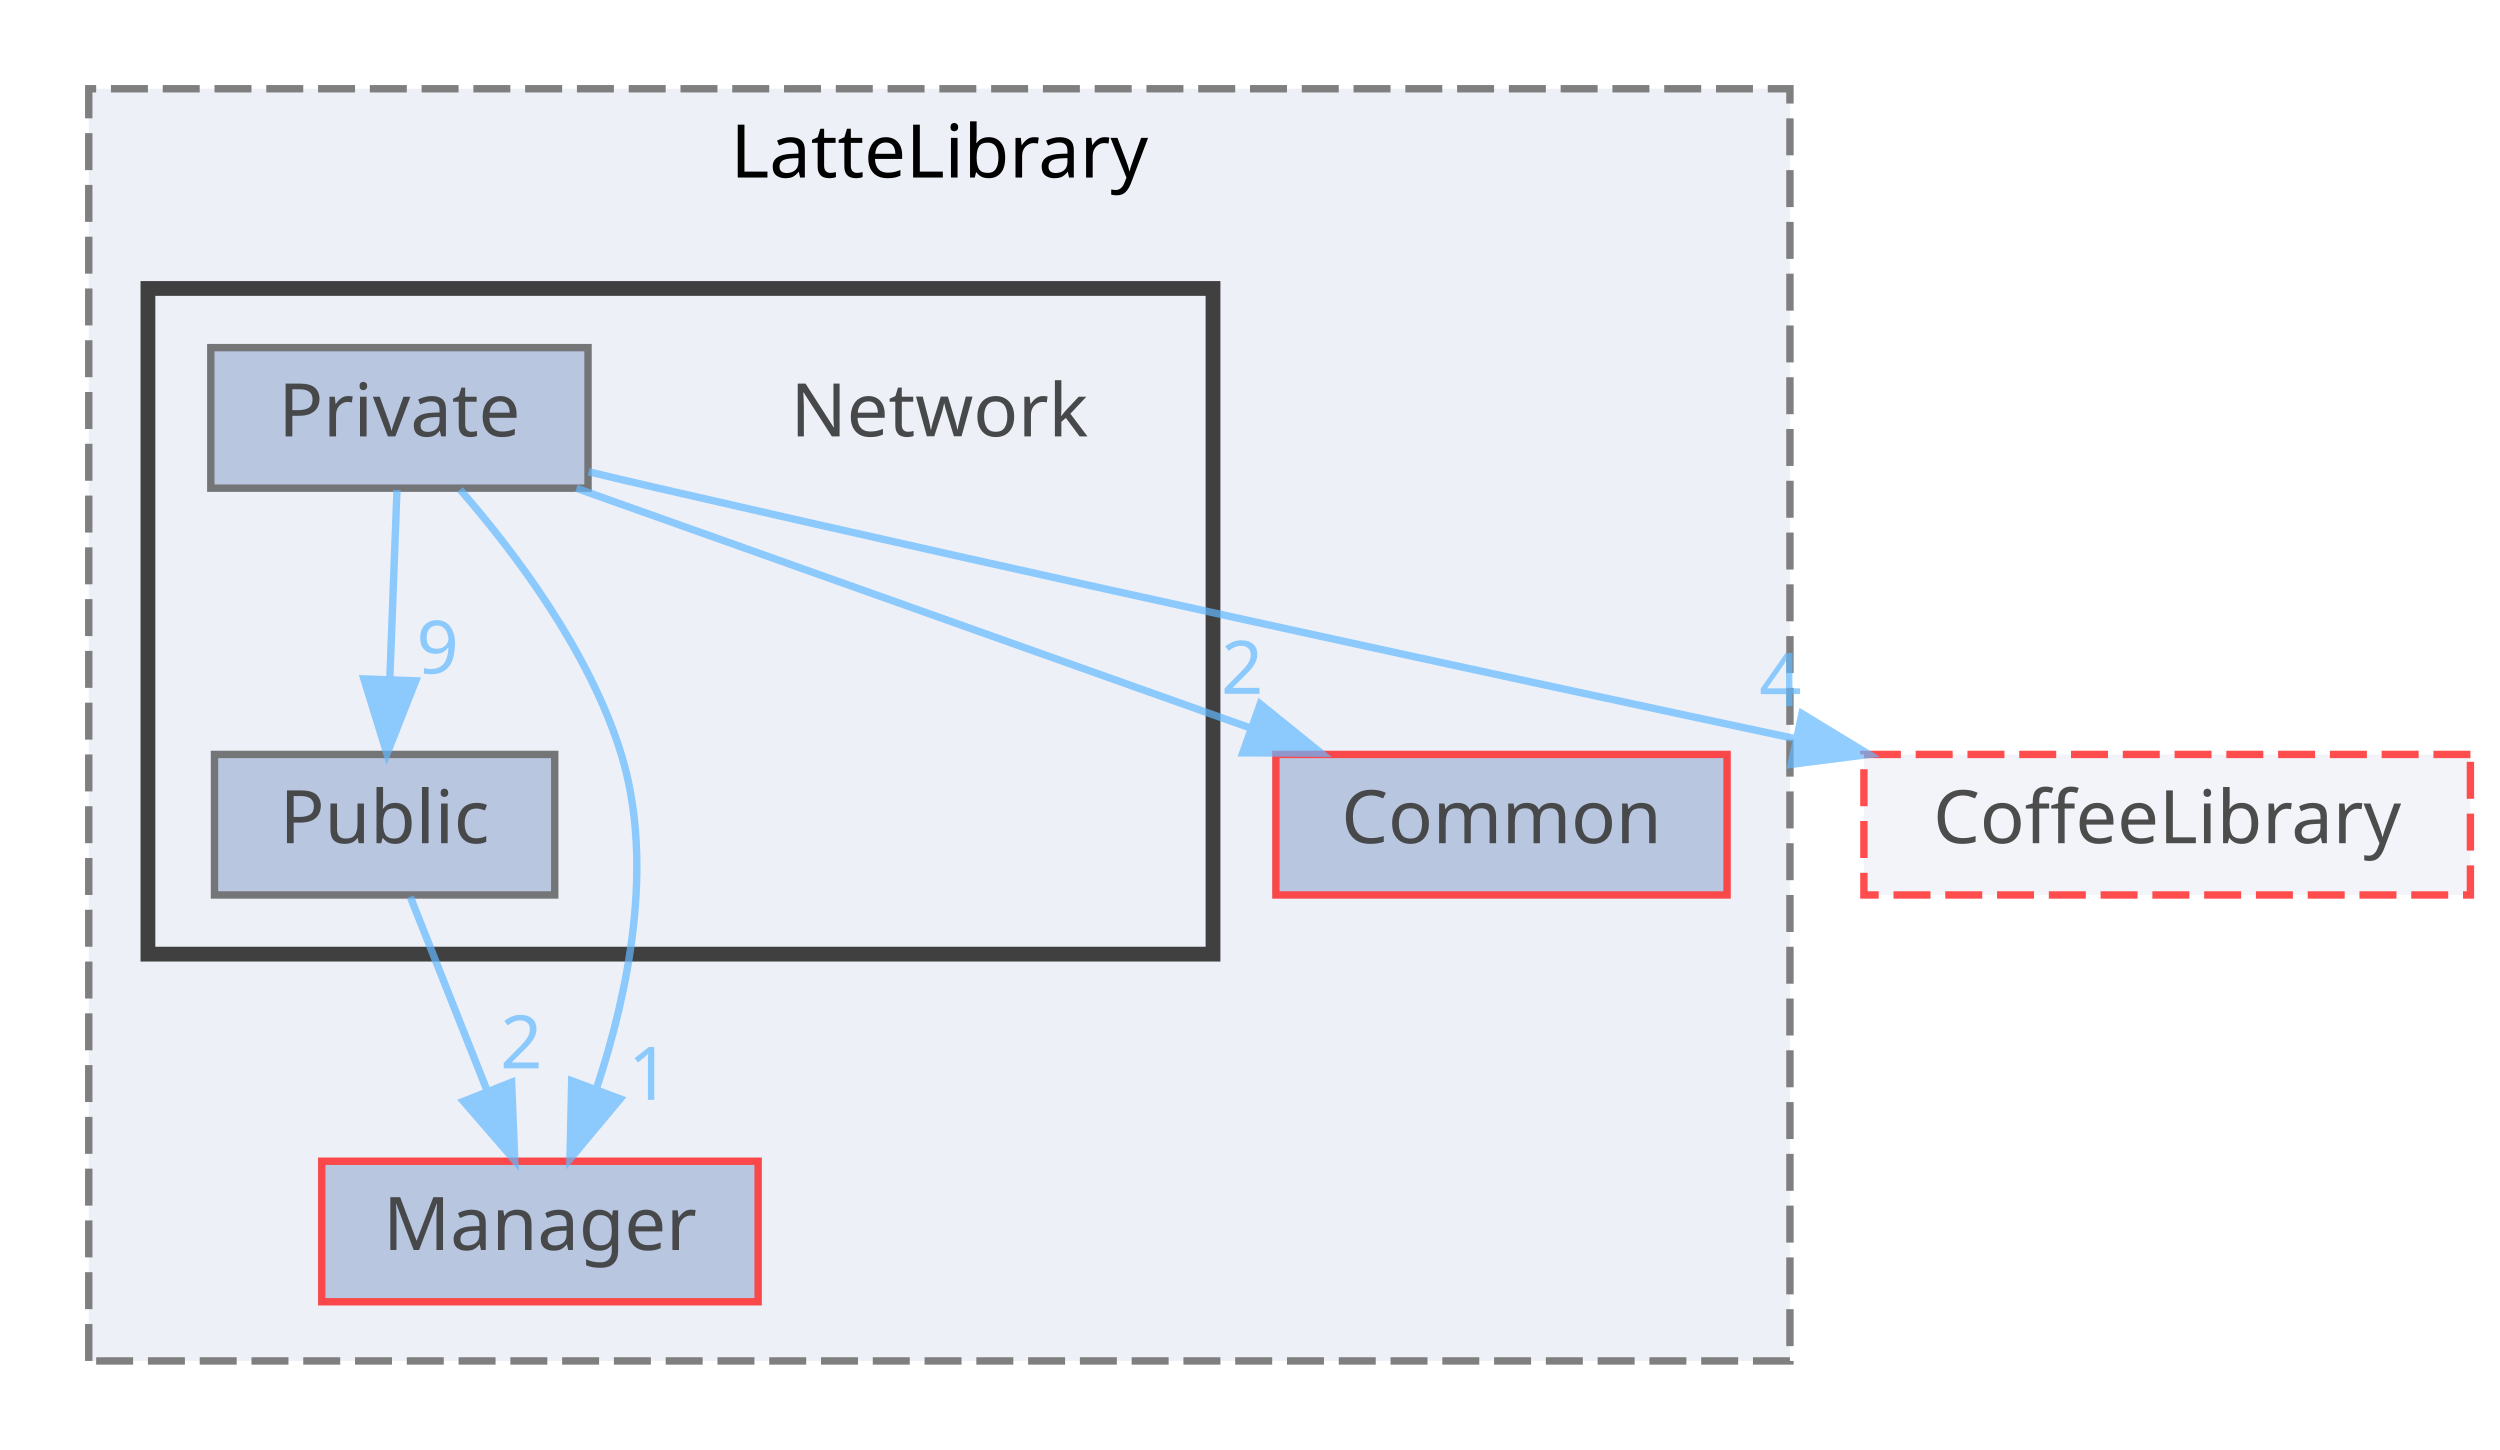
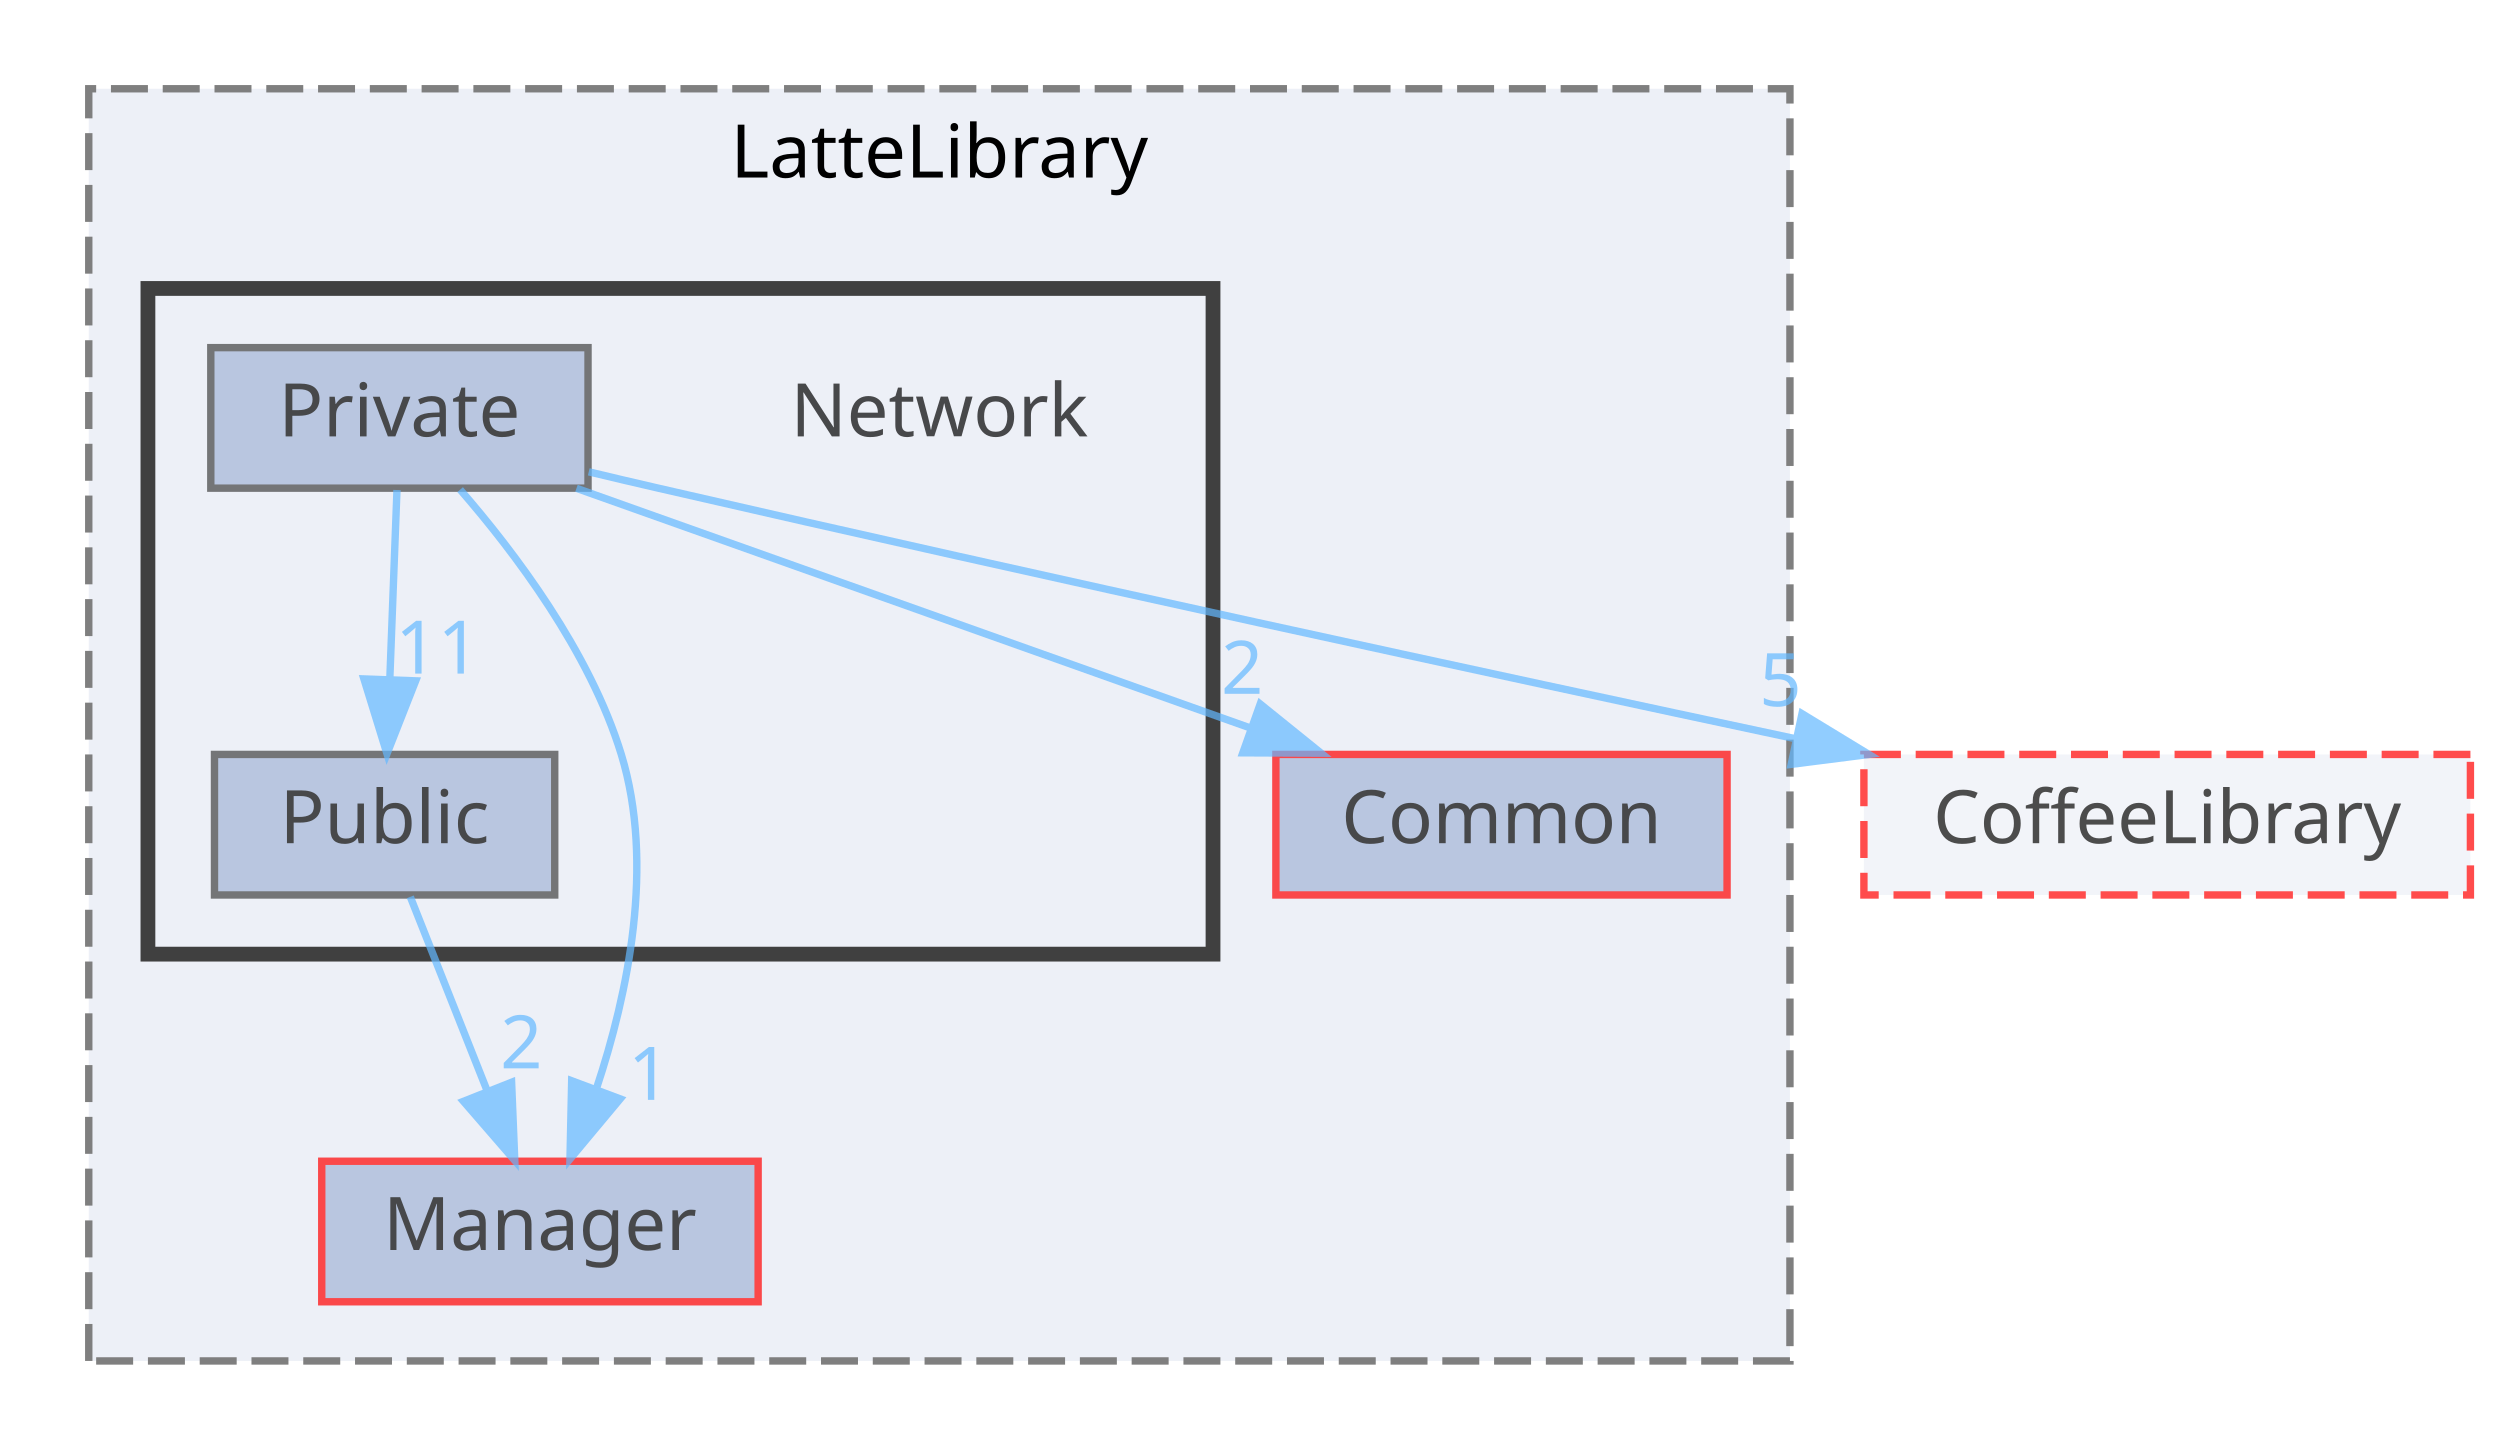
<svg xmlns="http://www.w3.org/2000/svg" xmlns:xlink="http://www.w3.org/1999/xlink" width="338pt" height="196pt" viewBox="0.00 0.00 338.00 196.00">
  <svg id="main" version="1.1" xml:space="preserve">
    <style type="text/css">
.node, .edge {opacity: 0.7;}
.node.selected, .edge.selected {opacity: 1;}
.edge:hover path { stroke: red; }
.edge:hover polygon { stroke: red; fill: red; }
</style>
    <svg id="graph" class="graph">
      <g id="graph0" class="graph" transform="scale(1 1) rotate(0) translate(4 192)">
        <g id="clust1" class="cluster">
          <g id="a_clust1">
            <a xlink:href="dir_399370037b6f5ff6b0840148d18ec8d9.html" target="_top" xlink:title="LatteLibrary">
              <polygon fill="#edf0f7" stroke="#7f7f7f" stroke-dasharray="5,2" points="8,-8 8,-180 238,-180 238,-8 8,-8" />
              <text text-anchor="middle" x="123" y="-168" font-family="Malgun Gothic" font-size="10.00">LatteLibrary</text>
            </a>
          </g>
        </g>
        <g id="clust2" class="cluster">
          <g id="a_clust2">
            <a xlink:href="dir_e087e9f775f75c5d7e3b9e5f5eaabdbd.html" target="_top">
              <polygon fill="#edf0f7" stroke="#404040" stroke-width="2" points="16,-63 16,-153 160,-153 160,-63 16,-63" />
            </a>
          </g>
        </g>
        <g id="node1" class="node">
          <g id="a_node1">
            <a xlink:href="dir_3895d977c26767e128462eaa7d00849f.html" target="_top" xlink:title="Manager">
              <polygon fill="#a2b4d6" stroke="red" points="98.5,-35 39.5,-35 39.5,-16 98.5,-16 98.5,-35" />
              <text text-anchor="middle" x="69" y="-23" font-family="Malgun Gothic" font-size="10.00">Manager</text>
            </a>
          </g>
        </g>
        <g id="node2" class="node">
          <g id="a_node2">
            <a xlink:href="dir_50ec6aae6709b88d100eb55ed3e47ab4.html" target="_top" xlink:title="Common">
              <polygon fill="#a2b4d6" stroke="red" points="229.5,-90 168.5,-90 168.5,-71 229.5,-71 229.5,-90" />
              <text text-anchor="middle" x="199" y="-78" font-family="Malgun Gothic" font-size="10.00">Common</text>
            </a>
          </g>
        </g>
        <g id="node3" class="node">
          <text text-anchor="middle" x="123" y="-133" font-family="Malgun Gothic" font-size="10.00">Network</text>
        </g>
        <g id="node4" class="node">
          <g id="a_node4">
            <a xlink:href="dir_5e0ce1c334f2ad18913db01d203ec301.html" target="_top" xlink:title="Private">
              <polygon fill="#a2b4d6" stroke="#404040" points="75.5,-145 24.5,-145 24.5,-126 75.5,-126 75.5,-145" />
              <text text-anchor="middle" x="50" y="-133" font-family="Malgun Gothic" font-size="10.00">Private</text>
            </a>
          </g>
        </g>
        <g id="edge2" class="edge">
          <g id="a_edge2">
            <a xlink:href="dir_000021_000012.html" target="_top">
              <path fill="none" stroke="#63b8ff" d="M58.21,-125.8C65.54,-117.38 75.75,-103.9 80,-90 84.55,-75.12 80.91,-57.67 76.64,-44.83" />
              <polygon fill="#63b8ff" stroke="#63b8ff" points="79.85,-43.43 73.06,-35.29 73.29,-45.88 79.85,-43.43" />
            </a>
          </g>
          <g id="a_edge2-headlabel">
            <a xlink:href="dir_000021_000012.html" target="_top" xlink:title="1">
              <text text-anchor="middle" x="83.77" y="-43.3" font-family="Malgun Gothic" font-size="10.00" fill="#63b8ff">1</text>
            </a>
          </g>
        </g>
        <g id="edge4" class="edge">
          <g id="a_edge4">
            <a xlink:href="dir_000021_000004.html" target="_top">
              <path fill="none" stroke="#63b8ff" d="M73.94,-125.98C98.56,-117.23 137.12,-103.51 164.92,-93.62" />
              <polygon fill="#63b8ff" stroke="#63b8ff" points="166.38,-96.82 174.62,-90.17 164.03,-90.22 166.38,-96.82" />
            </a>
          </g>
          <g id="a_edge4-headlabel">
            <a xlink:href="dir_000021_000004.html" target="_top" xlink:title="2">
              <text text-anchor="middle" x="163.94" y="-98.2" font-family="Malgun Gothic" font-size="10.00" fill="#63b8ff">2</text>
            </a>
          </g>
        </g>
        <g id="node5" class="node">
          <g id="a_node5">
            <a xlink:href="dir_3b844ddef371fe242fd7b8a26570a657.html" target="_top" xlink:title="Public">
              <polygon fill="#a2b4d6" stroke="#404040" points="71,-90 25,-90 25,-71 71,-71 71,-90" />
              <text text-anchor="middle" x="48" y="-78" font-family="Malgun Gothic" font-size="10.00">Public</text>
            </a>
          </g>
        </g>
        <g id="edge3" class="edge">
          <g id="a_edge3">
            <a xlink:href="dir_000021_000031.html" target="_top">
              <path fill="none" stroke="#63b8ff" d="M49.67,-125.75C49.41,-118.8 49.03,-108.85 48.7,-100.13" />
              <polygon fill="#63b8ff" stroke="#63b8ff" points="52.2,-99.95 48.32,-90.09 45.2,-100.21 52.2,-99.95" />
            </a>
          </g>
          <g id="a_edge3-headlabel">
-             <a xlink:href="dir_000021_000031.html" target="_top" xlink:title="9">
-               <text text-anchor="middle" x="55.17" y="-100.93" font-family="Malgun Gothic" font-size="10.00" fill="#63b8ff">9</text>
+             <a xlink:href="dir_000021_000031.html" target="_top" xlink:title="11">
+               <text text-anchor="middle" x="55.17" y="-100.93" font-family="Malgun Gothic" font-size="10.00" fill="#63b8ff">11</text>
            </a>
          </g>
        </g>
        <g id="node6" class="node">
          <g id="a_node6">
            <a xlink:href="dir_2270f6753238979635db772f09123181.html" target="_top" xlink:title="CoffeeLibrary">
              <polygon fill="#edf0f7" stroke="red" stroke-dasharray="5,2" points="330,-90 248,-90 248,-71 330,-71 330,-90" />
              <text text-anchor="middle" x="289" y="-78" font-family="Malgun Gothic" font-size="10.00">CoffeeLibrary</text>
            </a>
          </g>
        </g>
        <g id="edge1" class="edge">
          <g id="a_edge1">
            <a xlink:href="dir_000021_000003.html" target="_top">
              <path fill="none" stroke="#63b8ff" d="M75.6,-128.21C78.76,-127.45 81.95,-126.7 85,-126 137.38,-113.93 197.52,-100.91 238.85,-92.1" />
              <polygon fill="#63b8ff" stroke="#63b8ff" points="239.63,-95.51 248.68,-90 238.17,-88.66 239.63,-95.51" />
            </a>
          </g>
          <g id="a_edge1-headlabel">
-             <a xlink:href="dir_000021_000003.html" target="_top" xlink:title="4">
-               <text text-anchor="middle" x="236.71" y="-96.53" font-family="Malgun Gothic" font-size="10.00" fill="#63b8ff">4</text>
+             <a xlink:href="dir_000021_000003.html" target="_top" xlink:title="5">
+               <text text-anchor="middle" x="236.71" y="-96.53" font-family="Malgun Gothic" font-size="10.00" fill="#63b8ff">5</text>
            </a>
          </g>
        </g>
        <g id="edge5" class="edge">
          <g id="a_edge5">
            <a xlink:href="dir_000031_000012.html" target="_top">
              <path fill="none" stroke="#63b8ff" d="M51.47,-70.75C54.28,-63.65 58.34,-53.4 61.85,-44.56" />
              <polygon fill="#63b8ff" stroke="#63b8ff" points="65.17,-45.68 65.6,-35.09 58.66,-43.1 65.17,-45.68" />
            </a>
          </g>
          <g id="a_edge5-headlabel">
            <a xlink:href="dir_000031_000012.html" target="_top" xlink:title="2">
              <text text-anchor="middle" x="66.48" y="-47.56" font-family="Malgun Gothic" font-size="10.00" fill="#63b8ff">2</text>
            </a>
          </g>
        </g>
      </g>
    </svg>
  </svg>
  <style type="text/css">

[data-mouse-over-selected='false'] { opacity: 0.7; }
[data-mouse-over-selected='true']  { opacity: 1.0; }

</style>
</svg>
